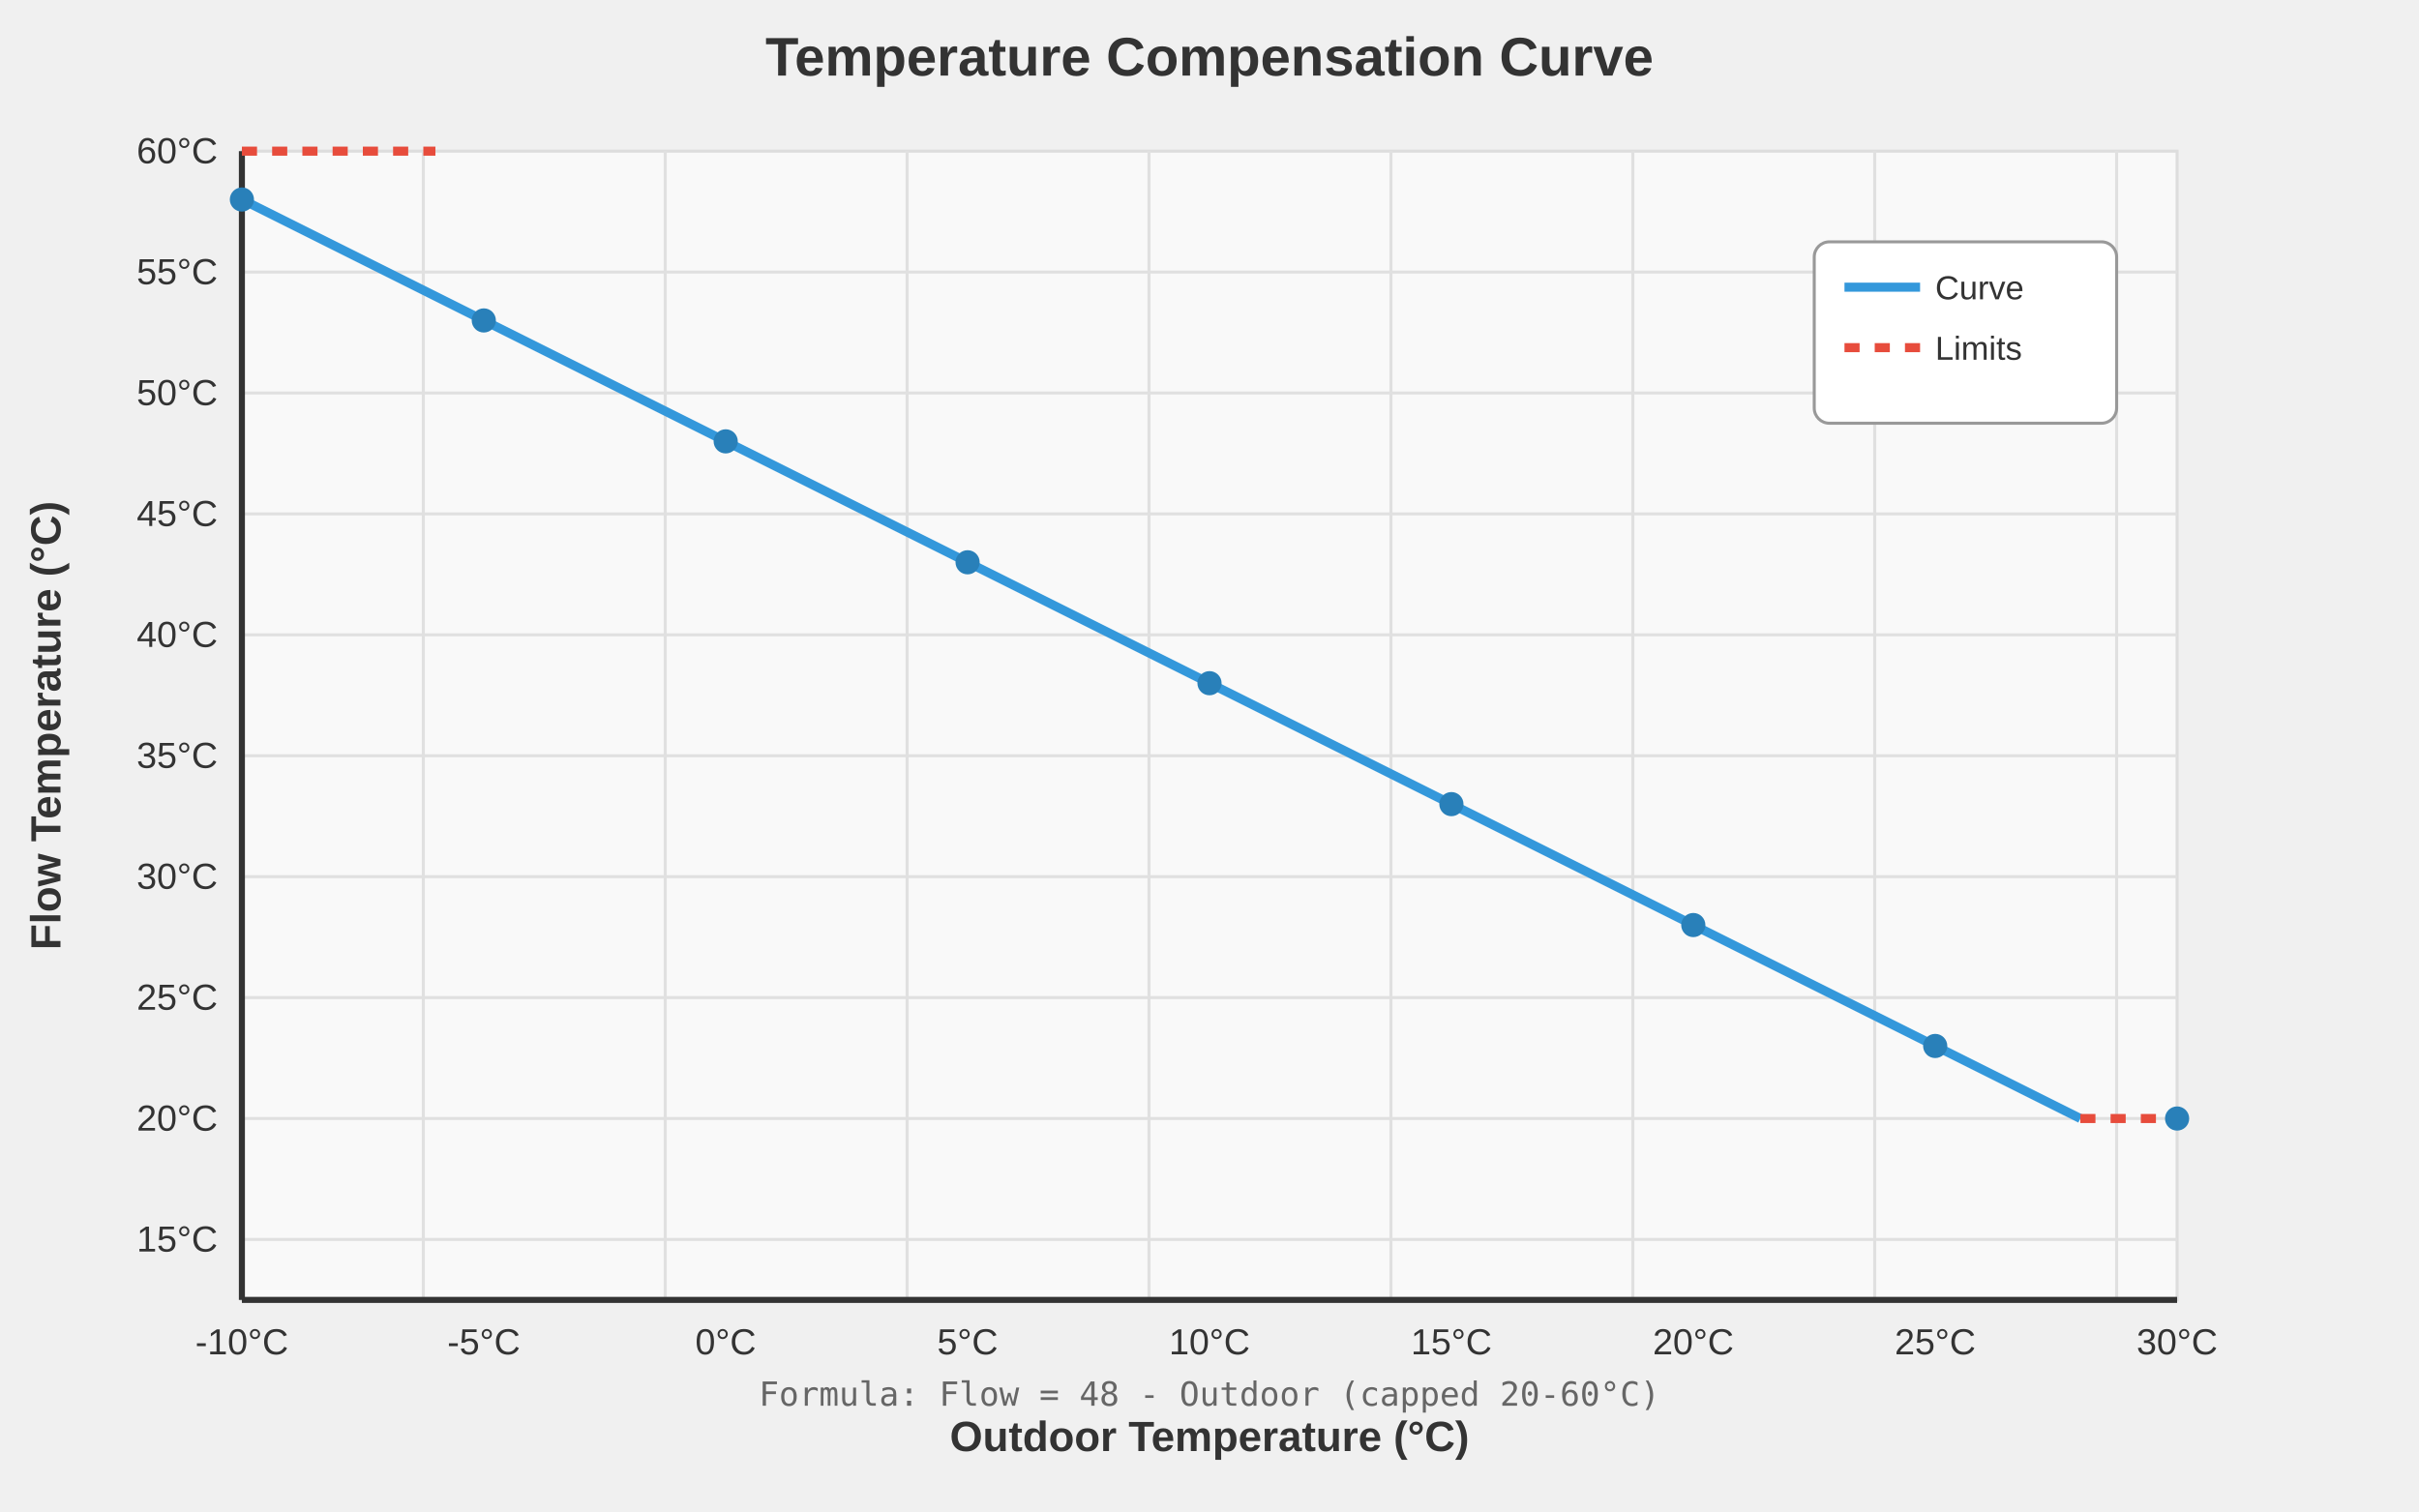
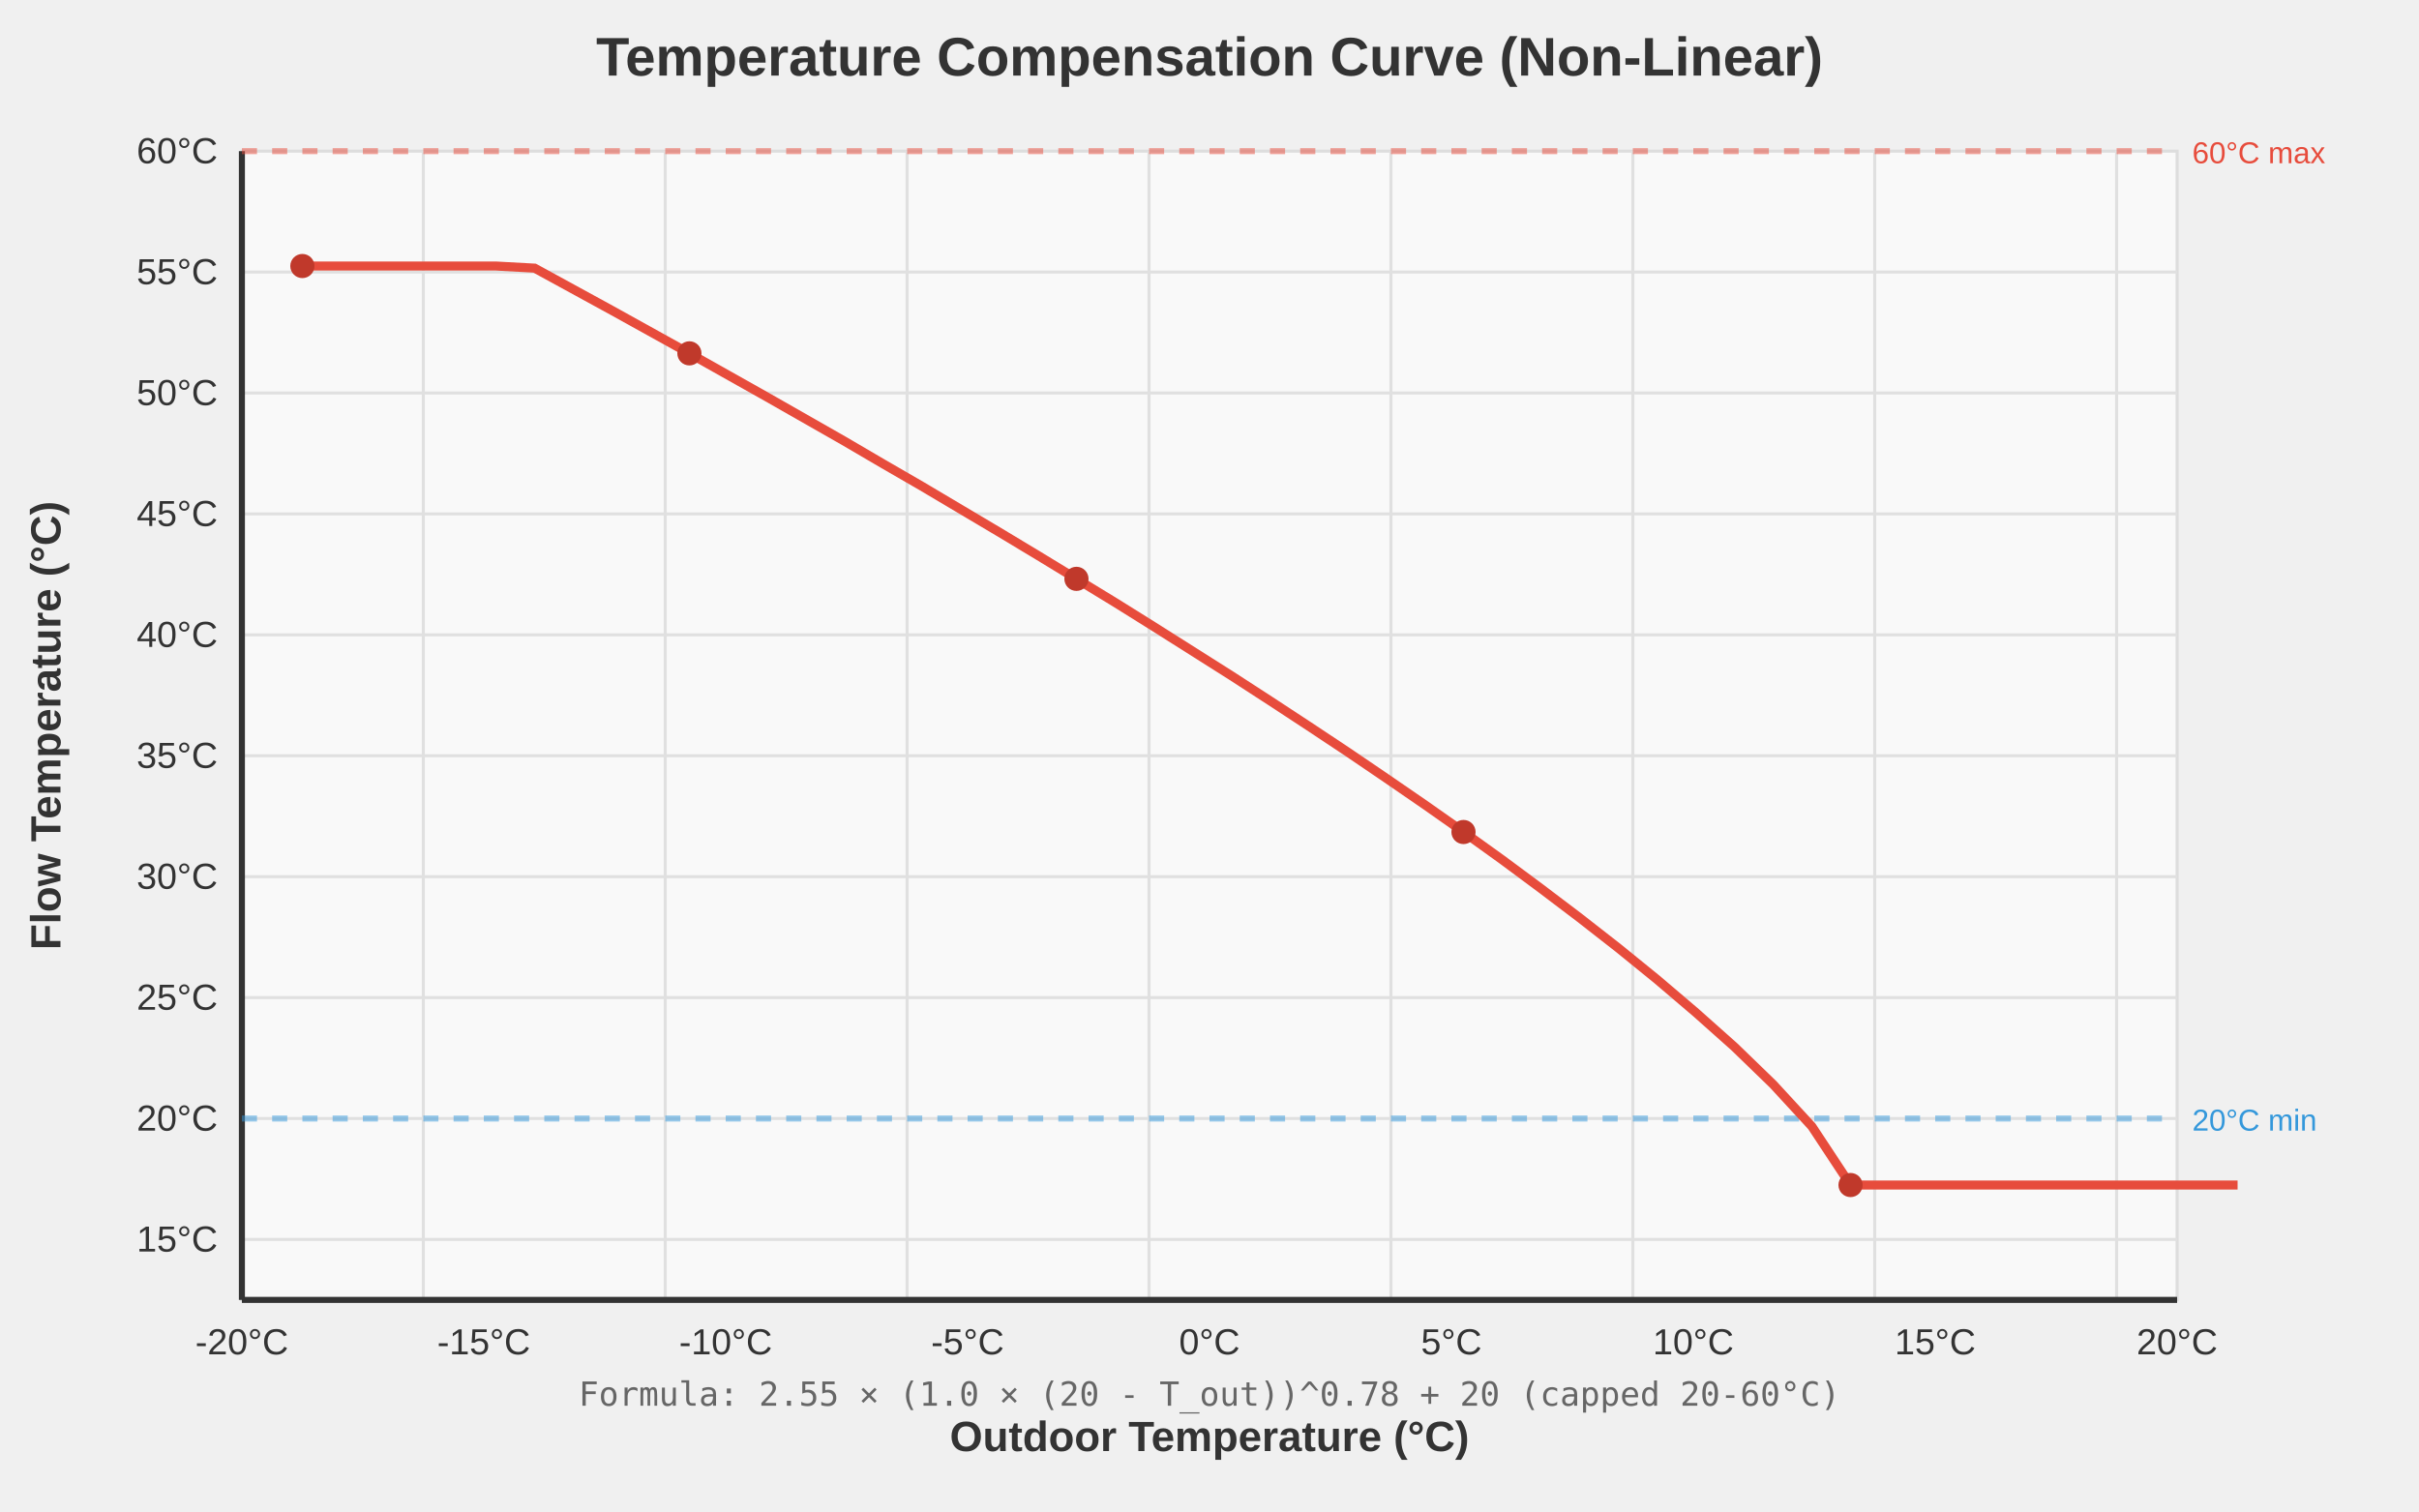
<svg xmlns="http://www.w3.org/2000/svg" viewBox="0 0 800 500">
  <text x="400" y="25" font-family="Arial, sans-serif" font-size="18" font-weight="bold" text-anchor="middle" fill="#333">
-     Temperature Compensation Curve
+     Temperature Compensation Curve (Non-Linear)
  </text>
  <rect x="80" y="50" width="640" height="380" fill="#f9f9f9" stroke="#ddd" stroke-width="1" />
  <g stroke="#e0e0e0" stroke-width="1">
    <line x1="80" y1="90" x2="720" y2="90" />
    <line x1="80" y1="130" x2="720" y2="130" />
    <line x1="80" y1="170" x2="720" y2="170" />
    <line x1="80" y1="210" x2="720" y2="210" />
    <line x1="80" y1="250" x2="720" y2="250" />
    <line x1="80" y1="290" x2="720" y2="290" />
    <line x1="80" y1="330" x2="720" y2="330" />
    <line x1="80" y1="370" x2="720" y2="370" />
    <line x1="80" y1="410" x2="720" y2="410" />
    <line x1="140" y1="50" x2="140" y2="430" />
    <line x1="220" y1="50" x2="220" y2="430" />
    <line x1="300" y1="50" x2="300" y2="430" />
    <line x1="380" y1="50" x2="380" y2="430" />
    <line x1="460" y1="50" x2="460" y2="430" />
    <line x1="540" y1="50" x2="540" y2="430" />
    <line x1="620" y1="50" x2="620" y2="430" />
    <line x1="700" y1="50" x2="700" y2="430" />
  </g>
  <line x1="80" y1="50" x2="80" y2="430" stroke="#333" stroke-width="2" />
  <line x1="80" y1="430" x2="720" y2="430" stroke="#333" stroke-width="2" />
  <g font-family="Arial, sans-serif" font-size="12" fill="#333" text-anchor="end">
    <text x="72" y="54">60°C</text>
    <text x="72" y="94">55°C</text>
    <text x="72" y="134">50°C</text>
    <text x="72" y="174">45°C</text>
    <text x="72" y="214">40°C</text>
    <text x="72" y="254">35°C</text>
    <text x="72" y="294">30°C</text>
    <text x="72" y="334">25°C</text>
    <text x="72" y="374">20°C</text>
    <text x="72" y="414">15°C</text>
  </g>
  <g font-family="Arial, sans-serif" font-size="12" fill="#333" text-anchor="middle">
-     <text x="80" y="448">-10°C</text>
-     <text x="160" y="448">-5°C</text>
-     <text x="240" y="448">0°C</text>
-     <text x="320" y="448">5°C</text>
-     <text x="400" y="448">10°C</text>
-     <text x="480" y="448">15°C</text>
-     <text x="560" y="448">20°C</text>
-     <text x="640" y="448">25°C</text>
-     <text x="720" y="448">30°C</text>
+     <text x="80" y="448">-20°C</text>
+     <text x="160" y="448">-15°C</text>
+     <text x="240" y="448">-10°C</text>
+     <text x="320" y="448">-5°C</text>
+     <text x="400" y="448">0°C</text>
+     <text x="480" y="448">5°C</text>
+     <text x="560" y="448">10°C</text>
+     <text x="640" y="448">15°C</text>
+     <text x="720" y="448">20°C</text>
  </g>
  <text x="20" y="240" font-family="Arial, sans-serif" font-size="14" font-weight="bold" fill="#333" text-anchor="middle" transform="rotate(-90 20 240)">
    Flow Temperature (°C)
  </text>
  <text x="400" y="480" font-family="Arial, sans-serif" font-size="14" font-weight="bold" fill="#333" text-anchor="middle">
    Outdoor Temperature (°C)
  </text>
-   <line x1="80" y1="50" x2="144" y2="50" stroke="#e74c3c" stroke-width="3" stroke-dasharray="5,5" />
-   <polyline points="     80,66     160,106     240,146     320,186     400,226     480,266     560,306     640,346     688,370   " fill="none" stroke="#3498db" stroke-width="3" />
-   <line x1="688" y1="370" x2="720" y2="370" stroke="#e74c3c" stroke-width="3" stroke-dasharray="5,5" />
-   <g fill="#2980b9">
-     <circle cx="80" cy="66" r="4" />
-     <circle cx="160" cy="106" r="4" />
-     <circle cx="240" cy="146" r="4" />
-     <circle cx="320" cy="186" r="4" />
-     <circle cx="400" cy="226" r="4" />
-     <circle cx="480" cy="266" r="4" />
-     <circle cx="560" cy="306" r="4" />
-     <circle cx="640" cy="346" r="4" />
-     <circle cx="720" cy="370" r="4" />
-   </g>
-   <g transform="translate(600, 80)">
-     <rect x="0" y="0" width="100" height="60" fill="white" stroke="#999" stroke-width="1" rx="5" />
-     <line x1="10" y1="15" x2="35" y2="15" stroke="#3498db" stroke-width="3" />
-     <text x="40" y="19" font-family="Arial, sans-serif" font-size="11" fill="#333">Curve</text>
-     <line x1="10" y1="35" x2="35" y2="35" stroke="#e74c3c" stroke-width="3" stroke-dasharray="5,5" />
-     <text x="40" y="39" font-family="Arial, sans-serif" font-size="11" fill="#333">Limits</text>
+   <line x1="80" y1="50" x2="720" y2="50" stroke="#e74c3c" stroke-width="2" stroke-dasharray="5,5" opacity="0.5" />
+   <text x="725" y="54" font-family="Arial, sans-serif" font-size="10" fill="#e74c3c">60°C max</text>
+   <line x1="80" y1="370" x2="720" y2="370" stroke="#3498db" stroke-width="2" stroke-dasharray="5,5" opacity="0.5" />
+   <text x="725" y="374" font-family="Arial, sans-serif" font-size="10" fill="#3498db">20°C min</text>
+   <polyline points="100.0,88.0 112.8,88.0 125.6,88.0 138.4,88.0 151.2,88.0 164.0,88.0 176.8,88.7 189.6,95.7 202.4,102.7 215.2,109.8 228.0,116.9 240.8,124.1 253.6,131.3 266.4,138.6 279.2,145.9 292.0,153.4 304.8,160.8 317.6,168.4 330.4,176.0 343.2,183.7 356.0,191.5 368.8,199.3 381.6,207.3 394.4,215.4 407.2,223.5 420.0,231.8 432.8,240.2 445.6,248.7 458.4,257.4 471.2,266.2 484.0,275.2 496.8,284.4 509.6,293.9 522.4,303.6 535.2,313.6 548.0,324.0 560.8,334.9 573.6,346.3 586.4,358.7 599.2,372.6 612.0,392.0 624.8,392.0 637.6,392.0 650.4,392.0 663.2,392.0 676.0,392.0 688.8,392.0 701.6,392.0 714.4,392.0 727.2,392.0 740.0,392.0" fill="none" stroke="#e74c3c" stroke-width="3" />
+   <g fill="#c0392b">
+     <circle cx="100.0" cy="88.0" r="4" />
+     <circle cx="228.0" cy="116.889" r="4" />
+     <circle cx="356.0" cy="191.48" r="4" />
+     <circle cx="484.0" cy="275.224" r="4" />
+     <circle cx="612.0" cy="392.0" r="4" />
  </g>
  <text x="400" y="465" font-family="monospace" font-size="11" fill="#666" text-anchor="middle">
-     Formula: Flow = 48 - Outdoor (capped 20-60°C)
+     Formula: 2.55 × (1.0 × (20 - T_out))^0.78 + 20  (capped 20-60°C)
  </text>
</svg>
